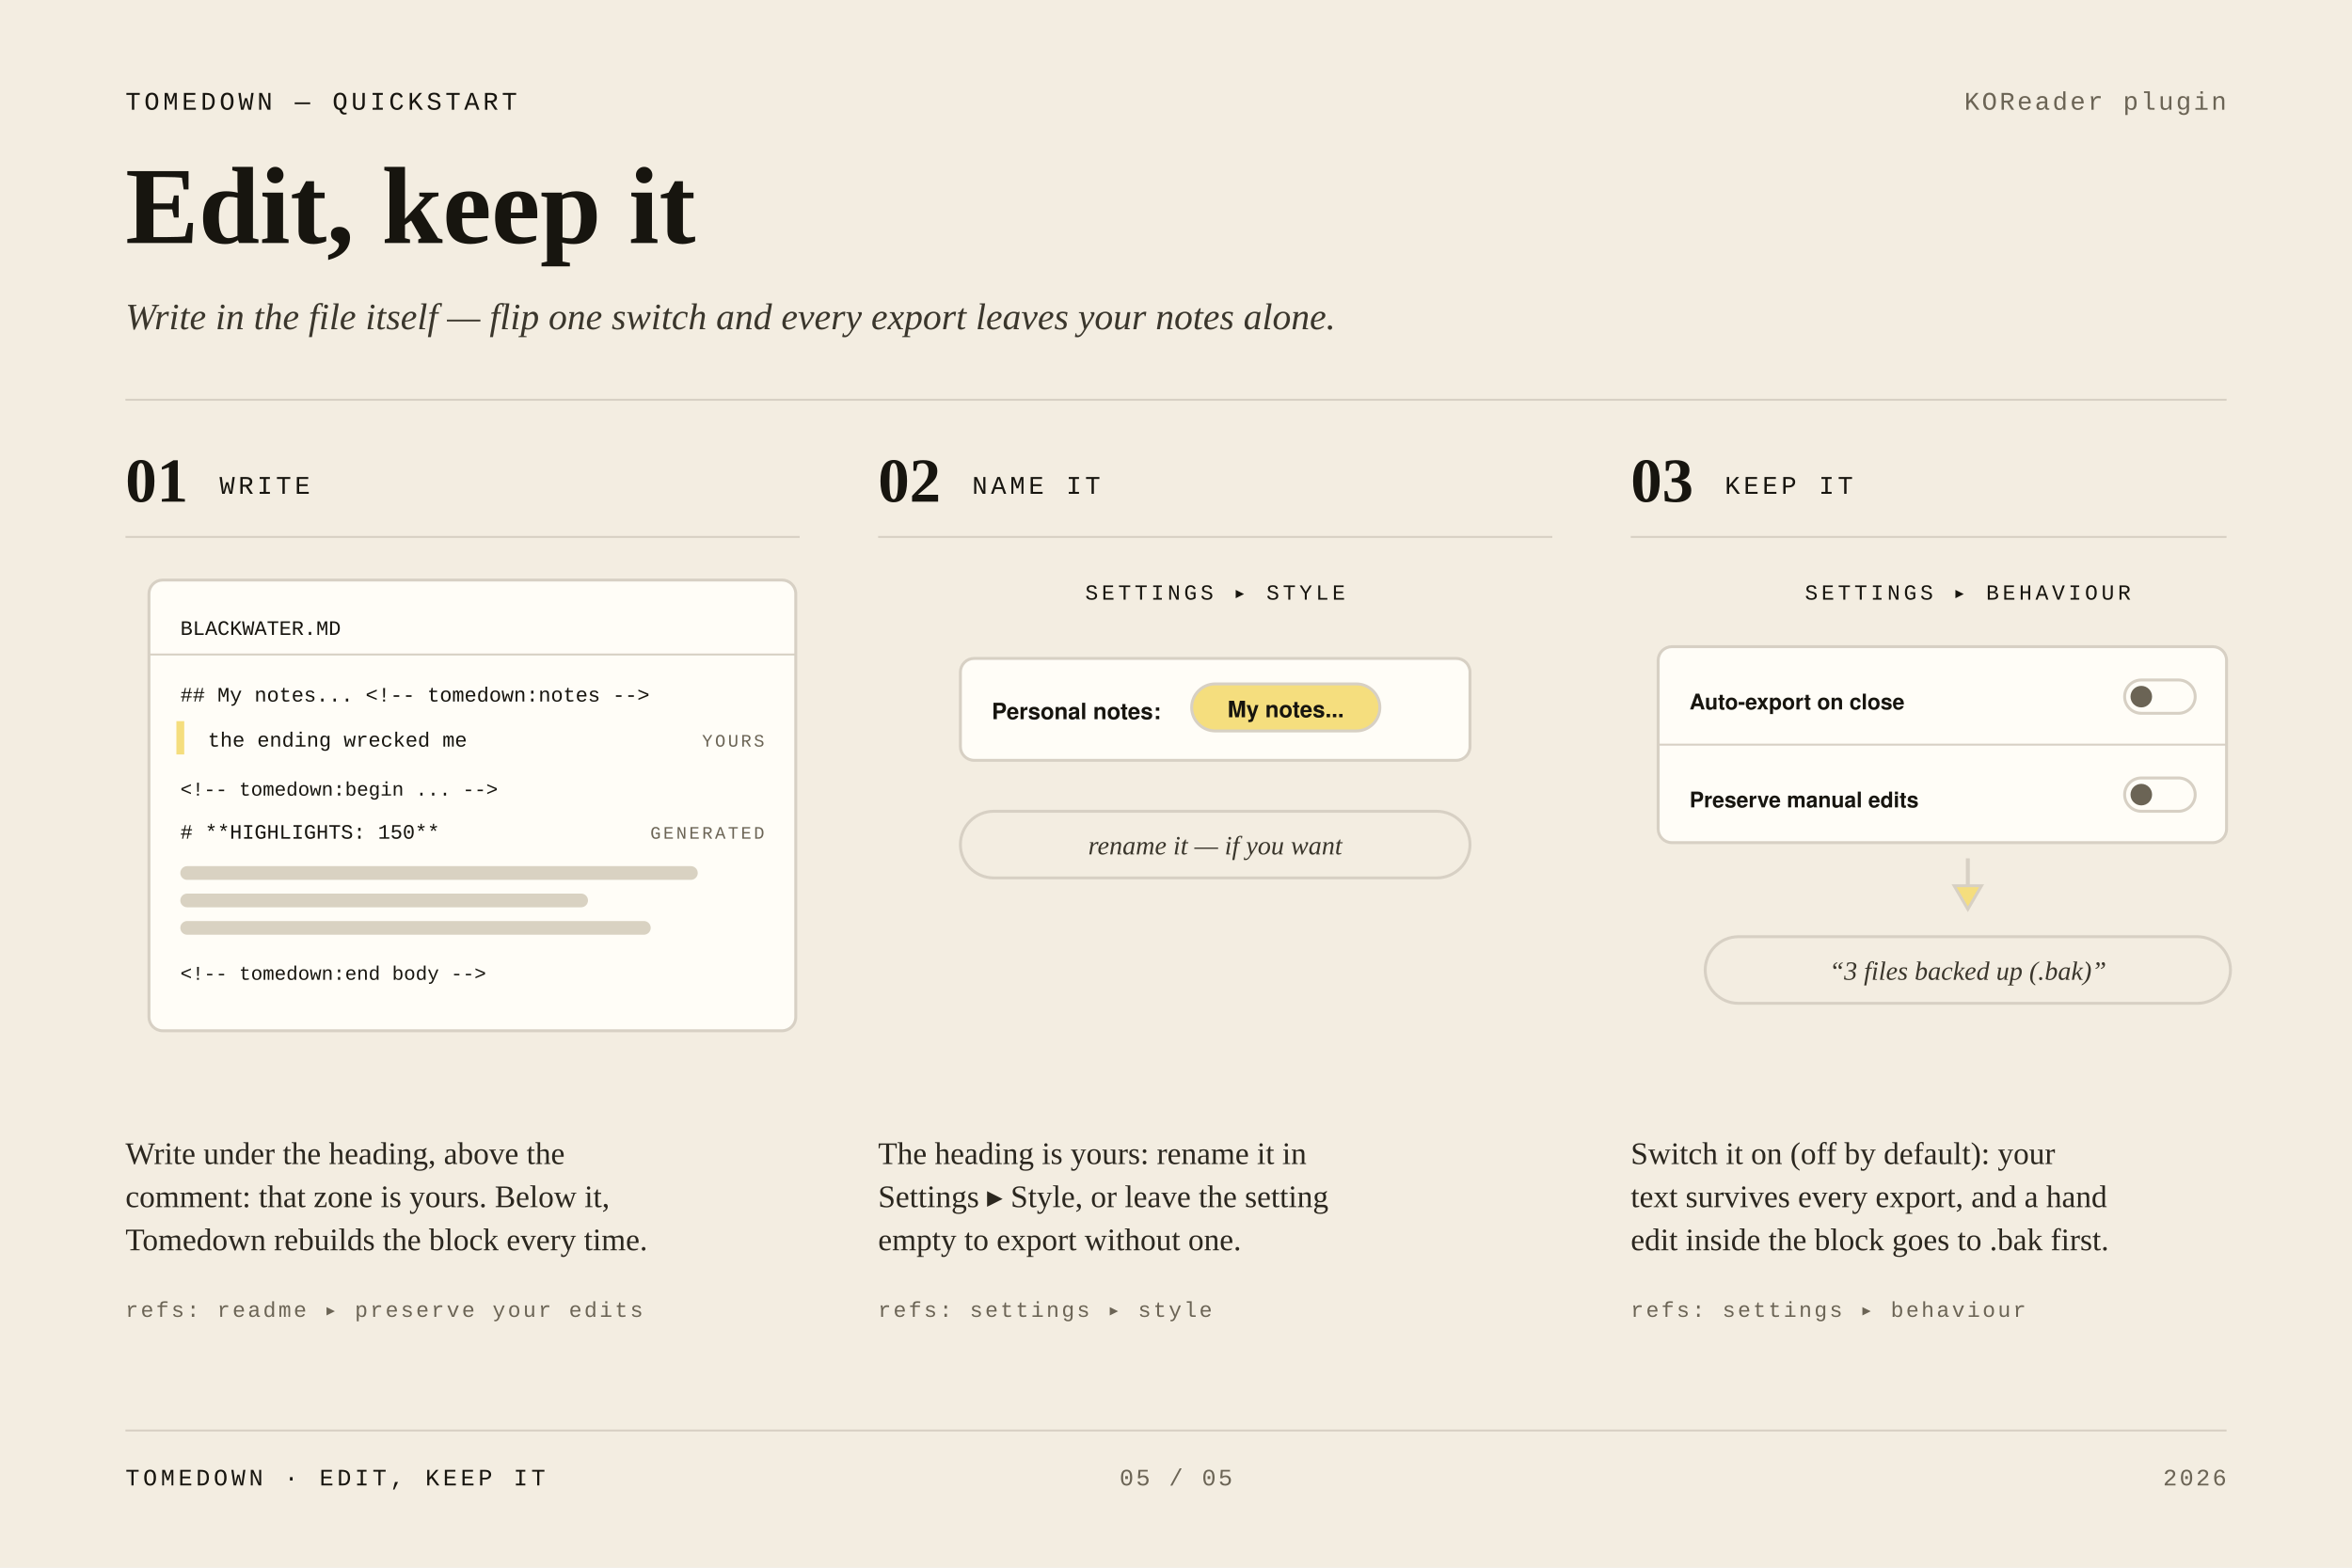
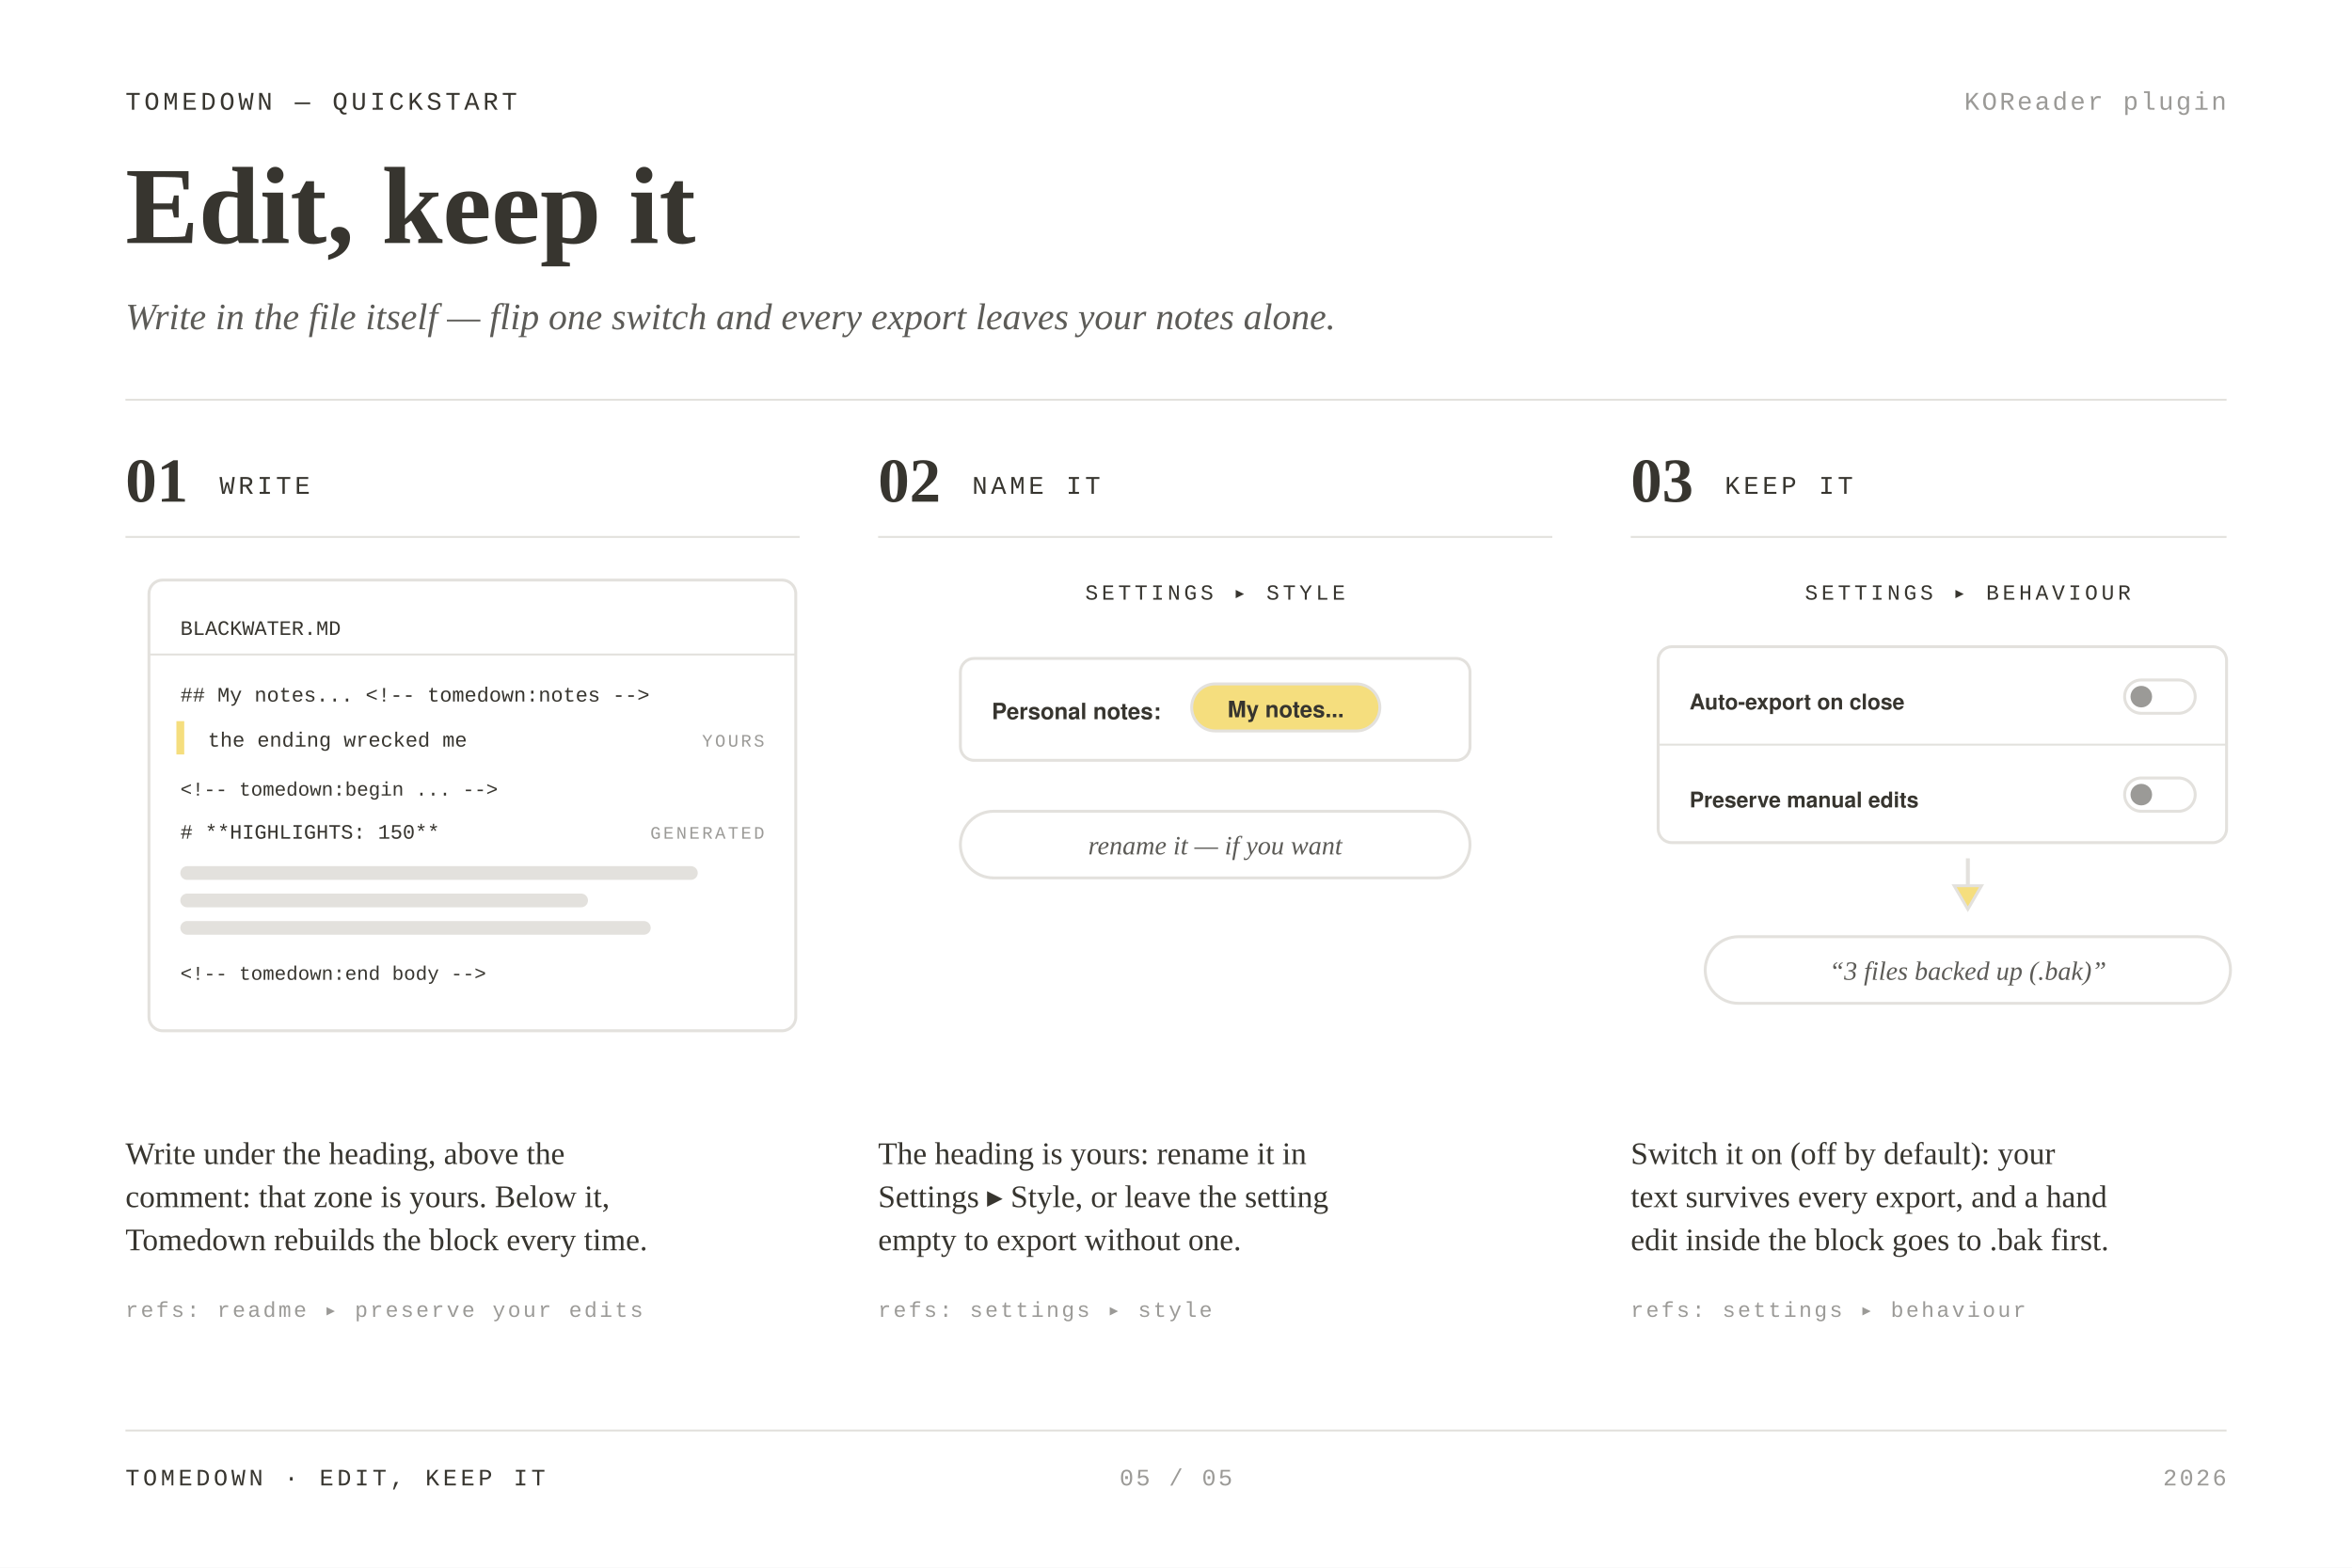
<svg xmlns="http://www.w3.org/2000/svg" width="1740" height="1160" viewBox="0 0 1200 800" role="img" aria-label="Tomedown quickstart tutorial 05 — Edit, keep it: write your notes under the heading, flip Preserve manual edits on (off by default) and the export rebuilds only its own block, a hand-edited file is kept as .bak">
  <style>
-     .display { font-family: Georgia, "Times New Roman", serif; font-weight: 700; fill: #17150F; }
-     .deck    { font-family: Georgia, "Times New Roman", serif; font-style: italic; fill: #3A362C; }
-     .label   { font-family: "SF Mono", Menlo, Consolas, "Liberation Mono", monospace; letter-spacing: 1.8px; fill: #17150F; }
-     .labelm  { font-family: "SF Mono", Menlo, Consolas, "Liberation Mono", monospace; letter-spacing: 1.2px; fill: #6B6455; }
-     .body    { font-family: Georgia, "Times New Roman", serif; fill: #2B271F; }
-     .menu    { font-family: "Helvetica Neue", Helvetica, Arial, sans-serif; font-weight: 700; fill: #17150F; }
-     .code    { font-family: "SF Mono", Menlo, Consolas, "Liberation Mono", monospace; fill: #17150F; }
-     .rule    { stroke: #D7D0C4; stroke-width: 1; }
-     .hair    { stroke: #D7D0C4; stroke-width: 1; opacity: 1; }
-     .card    { fill: #FFFDF7; stroke: #D7D0C4; stroke-width: 1.5; }
-     .skel    { fill: #D9D2C2; }
+     .display { font-family: Georgia, "Times New Roman", serif; font-weight: 700; fill: #37352F; }
+     .deck    { font-family: Georgia, "Times New Roman", serif; font-style: italic; fill: #5C5B57; }
+     .label   { font-family: "SF Mono", Menlo, Consolas, "Liberation Mono", monospace; letter-spacing: 1.8px; fill: #37352F; }
+     .labelm  { font-family: "SF Mono", Menlo, Consolas, "Liberation Mono", monospace; letter-spacing: 1.2px; fill: #9B9A97; }
+     .body    { font-family: Georgia, "Times New Roman", serif; fill: #37352F; }
+     .menu    { font-family: "Helvetica Neue", Helvetica, Arial, sans-serif; font-weight: 700; fill: #37352F; }
+     .code    { font-family: "SF Mono", Menlo, Consolas, "Liberation Mono", monospace; fill: #37352F; }
+     .rule    { stroke: #E3E1DD; stroke-width: 1; }
+     .hair    { stroke: #E3E1DD; stroke-width: 1; opacity: 1; }
+     .card    { fill: #FFFFFF; stroke: #E3E1DD; stroke-width: 1.5; }
+     .skel    { fill: #E3E1DD; }
    .accent  { fill: #F5DE7E; }
  </style>
-   <rect width="1200" height="800" fill="#F3EDE1" />
+   <rect width="1200" height="800" fill="#FFFFFF" />
  <text class="label" x="64" y="56" font-size="13">TOMEDOWN — QUICKSTART</text>
  <text class="labelm" x="1136" y="56" font-size="13" text-anchor="end">KOReader plugin</text>
  <text class="display" x="64" y="124" font-size="56">Edit, keep it</text>
  <text class="deck" x="64" y="168" font-size="19">Write in the file itself — flip one switch and every export leaves your notes alone.</text>
  <line class="rule" x1="64" y1="204" x2="1136" y2="204" />
  <text class="display" x="64" y="256" font-size="32">01</text>
  <text class="label" x="112" y="252" font-size="13">WRITE</text>
  <line class="hair" x1="64" y1="274" x2="408" y2="274" />
  <rect class="card" x="76" y="296" width="330" height="230" rx="7" />
-   <text class="code" x="92" y="324" font-size="10.5" fill="#6B6455">BLACKWATER.MD</text>
+   <text class="code" x="92" y="324" font-size="10.5" fill="#9B9A97">BLACKWATER.MD</text>
  <line class="hair" x1="76" y1="334" x2="406" y2="334" />
  <text class="code" x="92" y="358" font-size="10.5">## My notes... &lt;!-- tomedown:notes --&gt;</text>
  <rect class="accent" x="90" y="368" width="4" height="17" />
  <text class="code" x="106" y="381" font-size="10.5">the ending wrecked me</text>
  <text class="labelm" x="390" y="381" font-size="9" text-anchor="end">YOURS</text>
-   <text class="code" x="92" y="406" font-size="10" fill="#6B6455">&lt;!-- tomedown:begin ... --&gt;</text>
+   <text class="code" x="92" y="406" font-size="10" fill="#9B9A97">&lt;!-- tomedown:begin ... --&gt;</text>
  <text class="code" x="92" y="428" font-size="10.5"># **HIGHLIGHTS: 150**</text>
  <text class="labelm" x="390" y="428" font-size="9" text-anchor="end">GENERATED</text>
  <rect class="skel" x="92" y="442" width="264" height="7" rx="3.5" />
  <rect class="skel" x="92" y="456" width="208" height="7" rx="3.5" />
  <rect class="skel" x="92" y="470" width="240" height="7" rx="3.5" />
-   <text class="code" x="92" y="500" font-size="10" fill="#6B6455">&lt;!-- tomedown:end body --&gt;</text>
+   <text class="code" x="92" y="500" font-size="10" fill="#9B9A97">&lt;!-- tomedown:end body --&gt;</text>
  <text class="body" x="64" y="594" font-size="16">Write under the heading, above the</text>
  <text class="body" x="64" y="616" font-size="16">comment: that zone is yours. Below it,</text>
  <text class="body" x="64" y="638" font-size="16">Tomedown rebuilds the block every time.</text>
  <text class="labelm" x="64" y="672" font-size="11">refs: readme ▸ preserve your edits</text>
  <text class="display" x="448" y="256" font-size="32">02</text>
  <text class="label" x="496" y="252" font-size="13">NAME IT</text>
  <line class="hair" x1="448" y1="274" x2="792" y2="274" />
  <text class="label" x="620" y="306" font-size="11" text-anchor="middle">SETTINGS ▸ STYLE</text>
  <rect class="card" x="490" y="336" width="260" height="52" rx="7" />
-   <rect class="accent" x="608" y="349" width="96" height="24" rx="12" stroke="#D7D0C4" stroke-width="1.5" />
+   <rect class="accent" x="608" y="349" width="96" height="24" rx="12" stroke="#E3E1DD" stroke-width="1.5" />
  <text class="menu" x="506" y="367" font-size="11.5">Personal notes:</text>
  <text class="menu" x="656" y="366" font-size="11.5" text-anchor="middle">My notes...</text>
-   <rect x="490" y="414" width="260" height="34" rx="17" fill="#F3EDE1" stroke="#D7D0C4" stroke-width="1.5" />
+   <rect x="490" y="414" width="260" height="34" rx="17" fill="#FFFFFF" stroke="#E3E1DD" stroke-width="1.5" />
  <text class="deck" x="620" y="436" font-size="13.5" text-anchor="middle">rename it — if you want</text>
  <text class="body" x="448" y="594" font-size="16">The heading is yours: rename it in</text>
  <text class="body" x="448" y="616" font-size="16">Settings ▸ Style, or leave the setting</text>
  <text class="body" x="448" y="638" font-size="16">empty to export without one.</text>
  <text class="labelm" x="448" y="672" font-size="11">refs: settings ▸ style</text>
  <text class="display" x="832" y="256" font-size="32">03</text>
  <text class="label" x="880" y="252" font-size="13">KEEP IT</text>
  <line class="hair" x1="832" y1="274" x2="1136" y2="274" />
  <text class="label" x="1004" y="306" font-size="11" text-anchor="middle">SETTINGS ▸ BEHAVIOUR</text>
  <rect class="card" x="846" y="330" width="290" height="100" rx="7" />
  <line class="hair" x1="846" y1="380" x2="1136" y2="380" />
  <text class="menu" x="862" y="362" font-size="11">Auto-export on close</text>
-   <rect x="1084" y="347" width="36" height="17" rx="8.5" fill="#FFFDF7" stroke="#D7D0C4" stroke-width="1.5" />
-   <circle cx="1092.5" cy="355.5" r="5.5" fill="#6B6455" />
+   <rect x="1084" y="347" width="36" height="17" rx="8.5" fill="#FFFFFF" stroke="#E3E1DD" stroke-width="1.5" />
+   <circle cx="1092.5" cy="355.5" r="5.5" fill="#9B9A97" />
  <text class="menu" x="862" y="412" font-size="11">Preserve manual edits</text>
-   <rect x="1084" y="397" width="36" height="17" rx="8.5" fill="#FFFDF7" stroke="#D7D0C4" stroke-width="1.5" />
-   <circle cx="1092.5" cy="405.5" r="5.5" fill="#6B6455" />
-   <path d="M1004 438 V454" fill="none" stroke="#D7D0C4" stroke-width="2" />
-   <path class="accent" d="M997 452 L1004 464 L1011 452 Z" stroke="#D7D0C4" stroke-width="1.5" />
-   <rect x="870" y="478" width="268" height="34" rx="17" fill="#F3EDE1" stroke="#D7D0C4" stroke-width="1.5" />
+   <rect x="1084" y="397" width="36" height="17" rx="8.5" fill="#FFFFFF" stroke="#E3E1DD" stroke-width="1.5" />
+   <circle cx="1092.5" cy="405.5" r="5.5" fill="#9B9A97" />
+   <path d="M1004 438 V454" fill="none" stroke="#E3E1DD" stroke-width="2" />
+   <path class="accent" d="M997 452 L1004 464 L1011 452 Z" stroke="#E3E1DD" stroke-width="1.5" />
+   <rect x="870" y="478" width="268" height="34" rx="17" fill="#FFFFFF" stroke="#E3E1DD" stroke-width="1.5" />
  <text class="deck" x="1004" y="500" font-size="13.5" text-anchor="middle">“3 files backed up (.bak)”</text>
  <text class="body" x="832" y="594" font-size="16">Switch it on (off by default): your</text>
  <text class="body" x="832" y="616" font-size="16">text survives every export, and a hand</text>
  <text class="body" x="832" y="638" font-size="16">edit inside the block goes to .bak first.</text>
  <text class="labelm" x="832" y="672" font-size="11">refs: settings ▸ behaviour</text>
  <line class="rule" x1="64" y1="730" x2="1136" y2="730" />
  <text class="label" x="64" y="758" font-size="12">TOMEDOWN · EDIT, KEEP IT</text>
  <text class="labelm" x="600" y="758" font-size="12" text-anchor="middle">05 / 05</text>
  <text class="labelm" x="1136" y="758" font-size="12" text-anchor="end">2026</text>
</svg>
